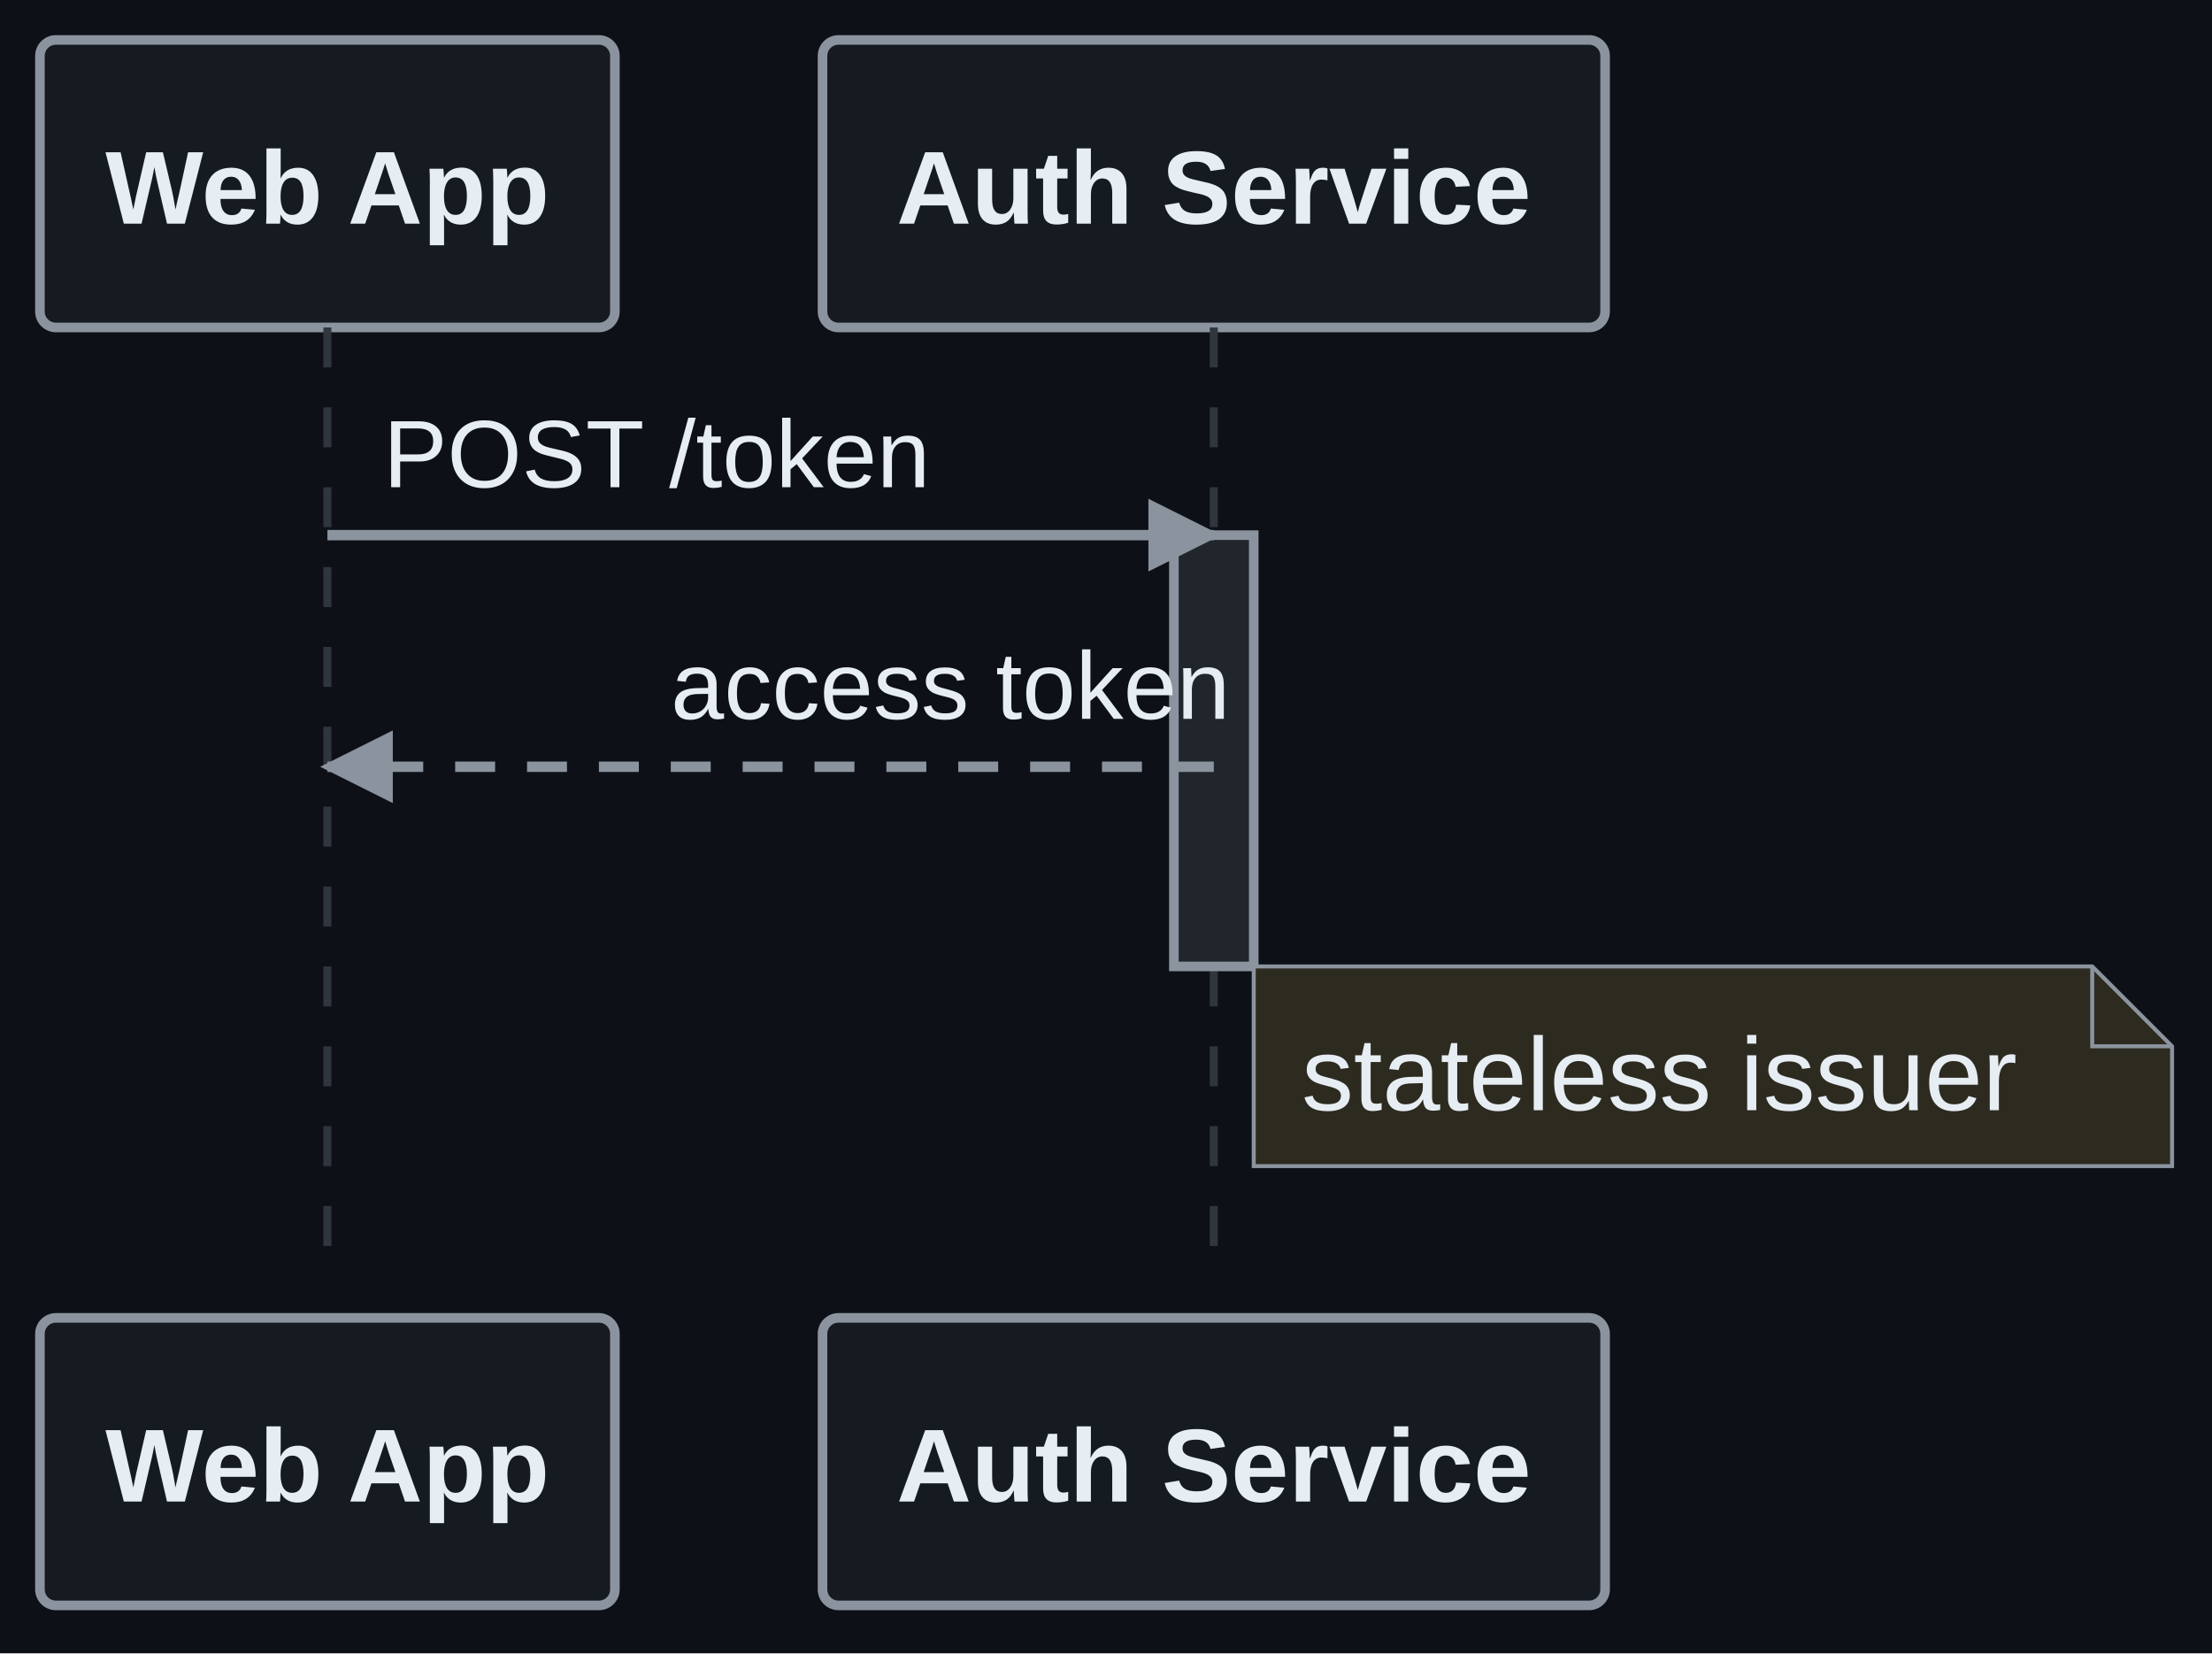
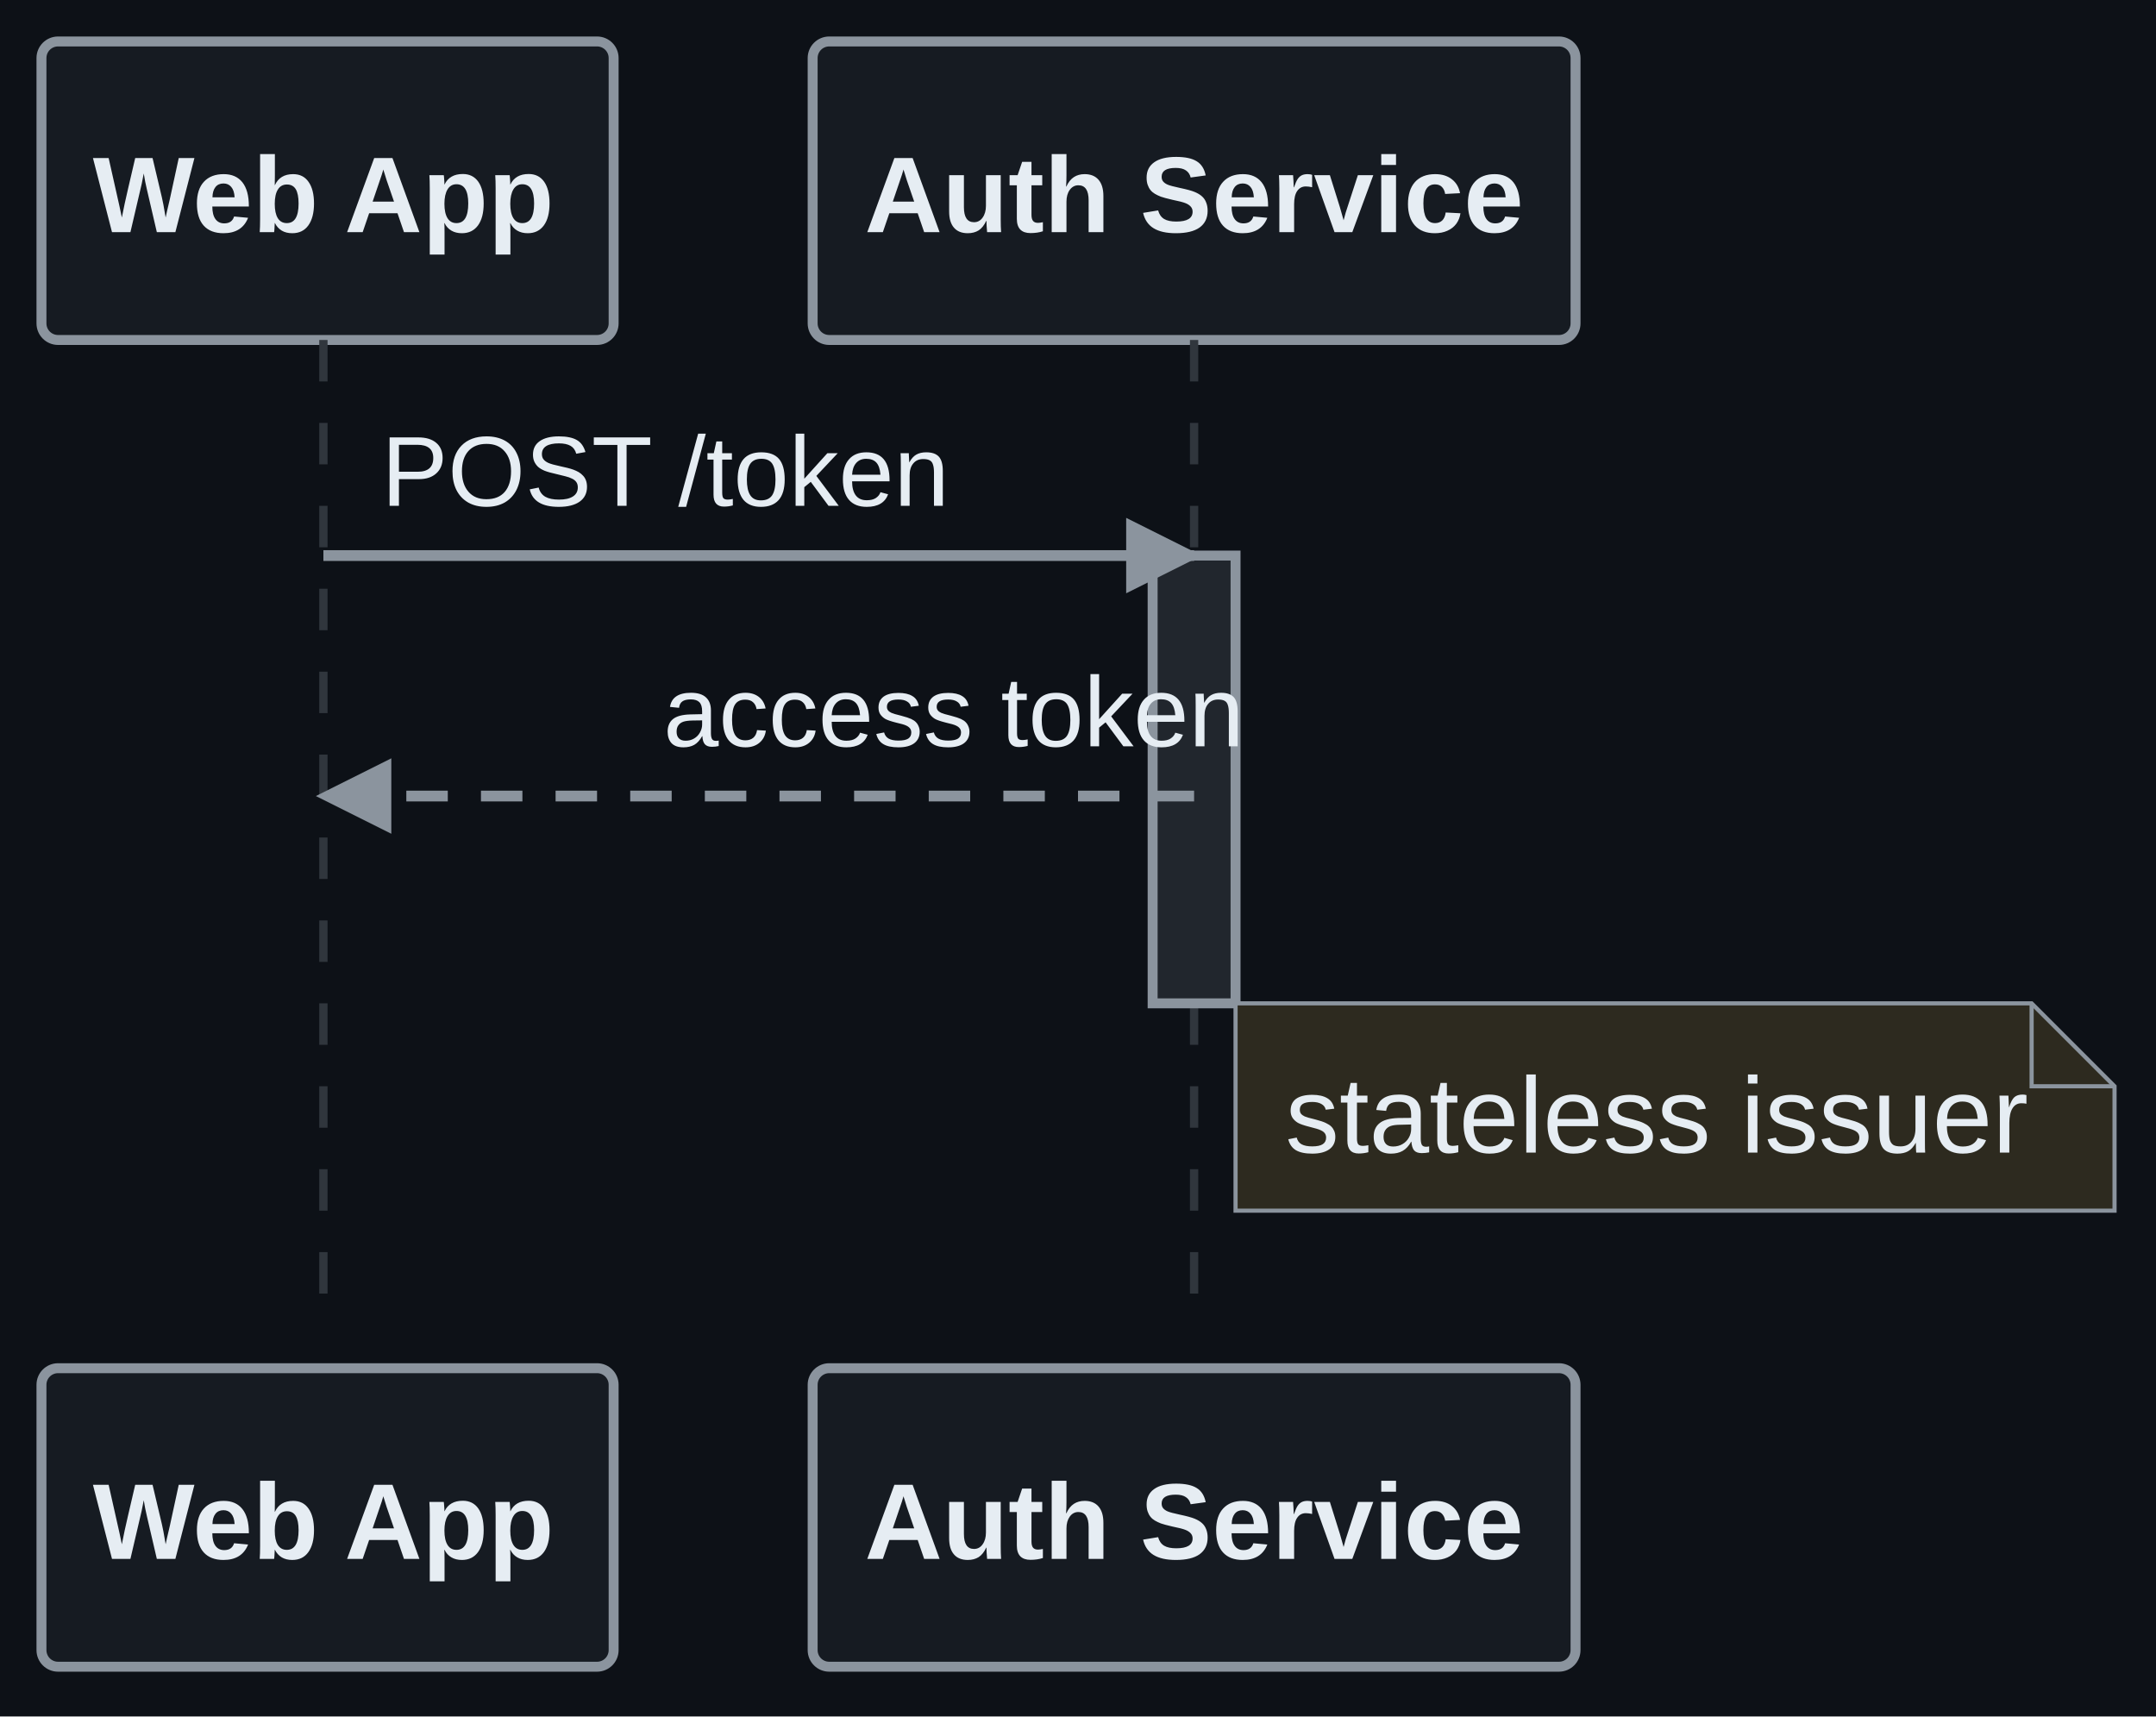
- <svg xmlns="http://www.w3.org/2000/svg" width="277" height="207" viewBox="0 0 277 207" role="img" aria-label="Sequence diagram">
+ <svg xmlns="http://www.w3.org/2000/svg" width="260" height="207" viewBox="0 0 260 207" role="img" aria-label="Sequence diagram">
  <defs>
    <marker id="arrow" viewBox="0 0 10 10" refX="9" refY="5" markerWidth="7" markerHeight="7" orient="auto-start-reverse">
      <path d="M 0 0 L 10 5 L 0 10 z" class="arrow-fill" />
    </marker>
    <marker id="arrow-start" viewBox="0 0 10 10" refX="1" refY="5" markerWidth="7" markerHeight="7" orient="auto">
      <path d="M 10 0 L 0 5 L 10 10 z" class="arrow-fill" />
    </marker>
    <marker id="open-arrow" viewBox="0 0 10 10" refX="9" refY="5" markerWidth="7" markerHeight="7" orient="auto">
      <path d="M 0 0 L 10 5 L 0 10" class="arrow-open" />
    </marker>
    <marker id="open-arrow-start" viewBox="0 0 10 10" refX="1" refY="5" markerWidth="7" markerHeight="7" orient="auto">
      <path d="M 10 0 L 0 5 L 10 10" class="arrow-open" />
    </marker>
  </defs>
  <style>
svg{font-family:Arial, sans-serif;font-size:13px;background:#0d1117}
.participant rect,.activation,.note,.divider-title{stroke:#8b949e;stroke-width:1.2}
.participant-label{font-size:13px;font-weight:bold;fill:#e6edf3}
.participant-icon{fill:none;stroke:#8b949e;stroke-width:1.1}
.participant-box-group{fill-opacity:.16;stroke:#8b949e;stroke-width:1.1}
.participant-box-label{font-size:11px;font-weight:bold;fill:#e6edf3}
.lifeline{stroke:#30363d;stroke-width:1;stroke-dasharray:5 5}
.activation{fill:#21262d}
.message,.cross,.destroy{fill:none;stroke:#8b949e;stroke-width:1.3}
.message.dotted{stroke-dasharray:5 4}
.arrow-fill{fill:#8b949e}
.arrow-open{fill:none;stroke:#8b949e;stroke-width:1.5}
.endpoint{fill:#0d1117;stroke:#8b949e;stroke-width:1.2}
.message-label,.reference-label,.delay-label{fill:#e6edf3;font-size:12px}
.note-label{fill:#e6edf3;font-size:13px}
.note,.note-fold{stroke:#8b949e;stroke-width:.5}
.partial-arrow{fill:#8b949e}
.group-body{fill-opacity:.18;stroke:#8b949e;stroke-width:1.1}
.group-body-colored,.group-branch{fill-opacity:1}
.group-branch{stroke:none}
.group-header{stroke:#8b949e;stroke-width:1.1}
.group-label{font-size:12px;font-weight:bold;fill:#e6edf3}
.note{fill:#2d2a1f}
.hex-note{stroke-dasharray:2 1}
.box-note{rx:0}
.divider{stroke:#777;stroke-width:1}
.divider-title{fill:#f6f6f6}
.divider-label{font-size:12px;font-weight:bold}
.delay{stroke:#777;stroke-dasharray:3 3}
.reference{fill:#0d1117;stroke:#8b949e;stroke-width:1.2}
.reference-tab{fill:#eee;stroke:#8b949e;stroke-width:1.2}
.reference-tab-label{fill:#e6edf3;font-size:12px;font-weight:bold}
.group-separator{stroke:#8b949e;stroke-dasharray:4 3}
.page-break{stroke:#555;stroke-width:1.2;stroke-dasharray:8 4}
.page-label{font-size:12px;font-style:italic}
.destroy{stroke-width:2}
</style>
-   <rect x="0" y="0" width="277" height="207" fill="#0d1117" />
+   <rect x="0" y="0" width="260" height="207" fill="#0d1117" />
  <g class="participant participant-box" data-code="App">
-     <rect x="5" y="5" width="72" height="36" rx="2" fill="#161b22" />
-     <text x="41" y="28" text-anchor="middle" fill="#e6edf3" class="participant-label">
-       <tspan x="41" dy="0">Web App</tspan>
+     <rect x="5" y="5" width="69" height="36" rx="2" fill="#161b22" />
+     <text x="39" y="28" text-anchor="middle" fill="#e6edf3" class="participant-label">
+       <tspan x="39" dy="0" textLength="55" lengthAdjust="spacing">Web App</tspan>
    </text>
  </g>
  <g class="participant participant-box" data-code="Auth">
-     <rect x="103" y="5" width="98" height="36" rx="2" fill="#161b22" />
-     <text x="152" y="28" text-anchor="middle" fill="#e6edf3" class="participant-label">
-       <tspan x="152" dy="0">Auth Service</tspan>
+     <rect x="98" y="5" width="92" height="36" rx="2" fill="#161b22" />
+     <text x="144" y="28" text-anchor="middle" fill="#e6edf3" class="participant-label">
+       <tspan x="144" dy="0" textLength="78" lengthAdjust="spacing">Auth Service</tspan>
    </text>
  </g>
-   <line x1="41" y1="41" x2="41" y2="156" class="lifeline" />
-   <line x1="152" y1="41" x2="152" y2="156" class="lifeline" />
-   <rect x="147" y="67" width="10" height="54" class="activation" fill="#21262d" />
-   <line x1="41" y1="67" x2="152" y2="67" class="message" marker-end="url(#arrow)" />
-   <text x="48" y="61" text-anchor="start" fill="#e6edf3" class="message-label">
-     <tspan x="48" dy="0">POST /token</tspan>
+   <line x1="39" y1="41" x2="39" y2="156" class="lifeline" />
+   <line x1="144" y1="41" x2="144" y2="156" class="lifeline" />
+   <rect x="139" y="67" width="10" height="54" class="activation" fill="#21262d" />
+   <line x1="39" y1="67" x2="144" y2="67" class="message" marker-end="url(#arrow)" />
+   <text x="46" y="61" text-anchor="start" fill="#e6edf3" class="message-label">
+     <tspan x="46" dy="0" textLength="66" lengthAdjust="spacing">POST /token</tspan>
  </text>
-   <line x1="152" y1="96" x2="41" y2="96" class="message dotted" marker-end="url(#arrow)" />
-   <text x="84" y="90" text-anchor="start" fill="#e6edf3" class="message-label">
-     <tspan x="84" dy="0">access token</tspan>
+   <line x1="144" y1="96" x2="39" y2="96" class="message dotted" marker-end="url(#arrow)" />
+   <text x="80" y="90" text-anchor="start" fill="#e6edf3" class="message-label">
+     <tspan x="80" dy="0" textLength="67" lengthAdjust="spacing">access token</tspan>
  </text>
-   <path d="M157,121 L157,146 L272,146 L272,131 L262,121 Z" class="note" fill="#2d2a1f" />
-   <path d="M262,121 L262,131 L272,131" class="note-fold" fill="none" />
-   <text x="163" y="139" text-anchor="start" fill="#e6edf3" class="note-label">
-     <tspan x="163" dy="0">stateless issuer</tspan>
+   <path d="M149,121 L149,146 L255,146 L255,131 L245,121 Z" class="note" fill="#2d2a1f" />
+   <path d="M245,121 L245,131 L255,131" class="note-fold" fill="none" />
+   <text x="155" y="139" text-anchor="start" fill="#e6edf3" class="note-label">
+     <tspan x="155" dy="0" textLength="86" lengthAdjust="spacing">stateless issuer</tspan>
  </text>
  <g class="participant participant-box" data-code="App">
-     <rect x="5" y="165" width="72" height="36" rx="2" fill="#161b22" />
-     <text x="41" y="188" text-anchor="middle" fill="#e6edf3" class="participant-label">
-       <tspan x="41" dy="0">Web App</tspan>
+     <rect x="5" y="165" width="69" height="36" rx="2" fill="#161b22" />
+     <text x="39" y="188" text-anchor="middle" fill="#e6edf3" class="participant-label">
+       <tspan x="39" dy="0" textLength="55" lengthAdjust="spacing">Web App</tspan>
    </text>
  </g>
  <g class="participant participant-box" data-code="Auth">
-     <rect x="103" y="165" width="98" height="36" rx="2" fill="#161b22" />
-     <text x="152" y="188" text-anchor="middle" fill="#e6edf3" class="participant-label">
-       <tspan x="152" dy="0">Auth Service</tspan>
+     <rect x="98" y="165" width="92" height="36" rx="2" fill="#161b22" />
+     <text x="144" y="188" text-anchor="middle" fill="#e6edf3" class="participant-label">
+       <tspan x="144" dy="0" textLength="78" lengthAdjust="spacing">Auth Service</tspan>
    </text>
  </g>
</svg>
